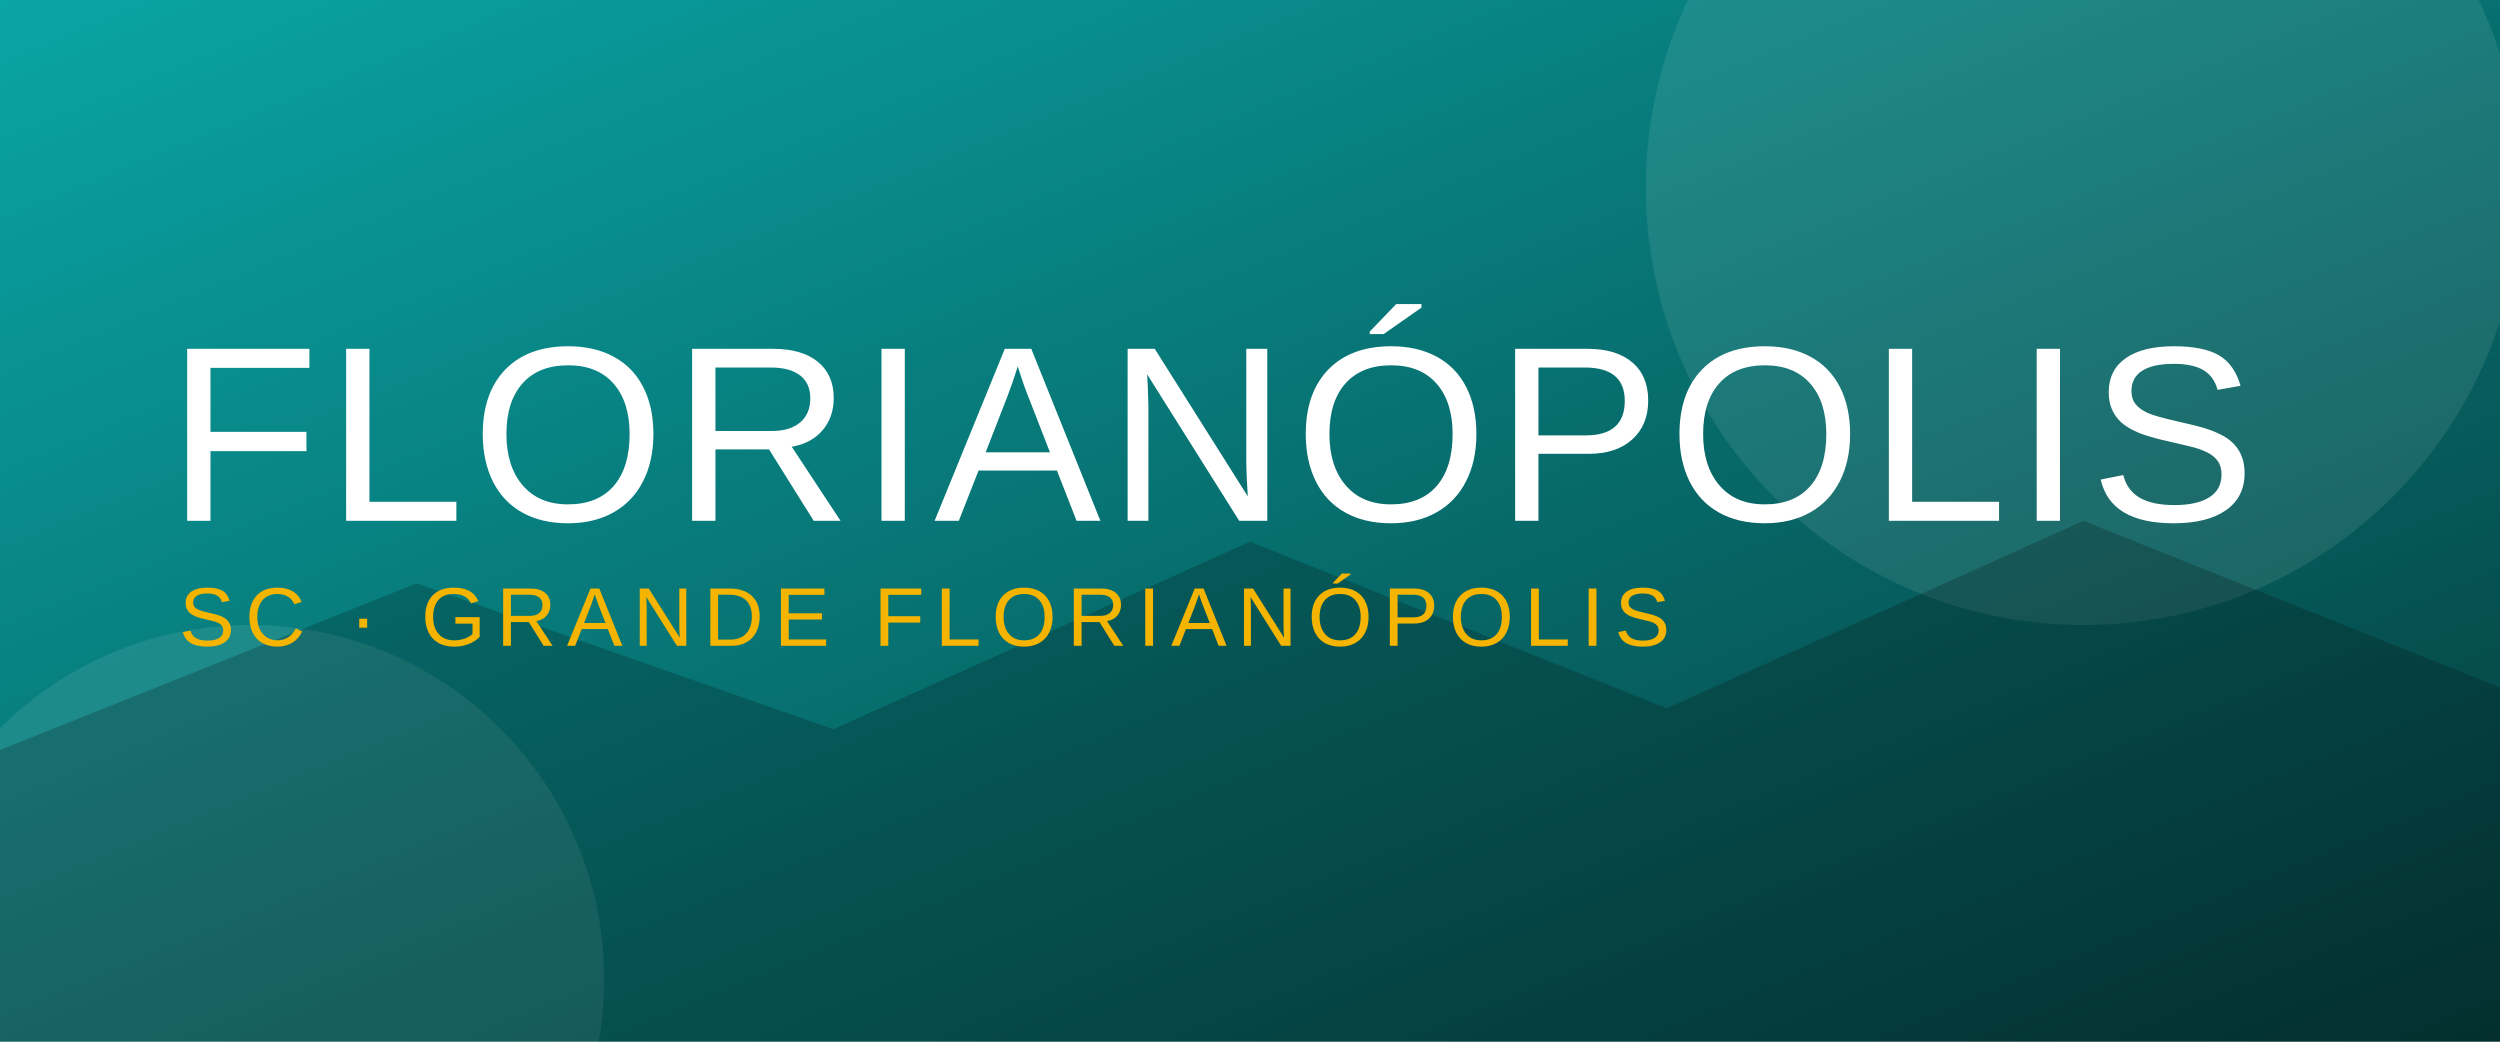
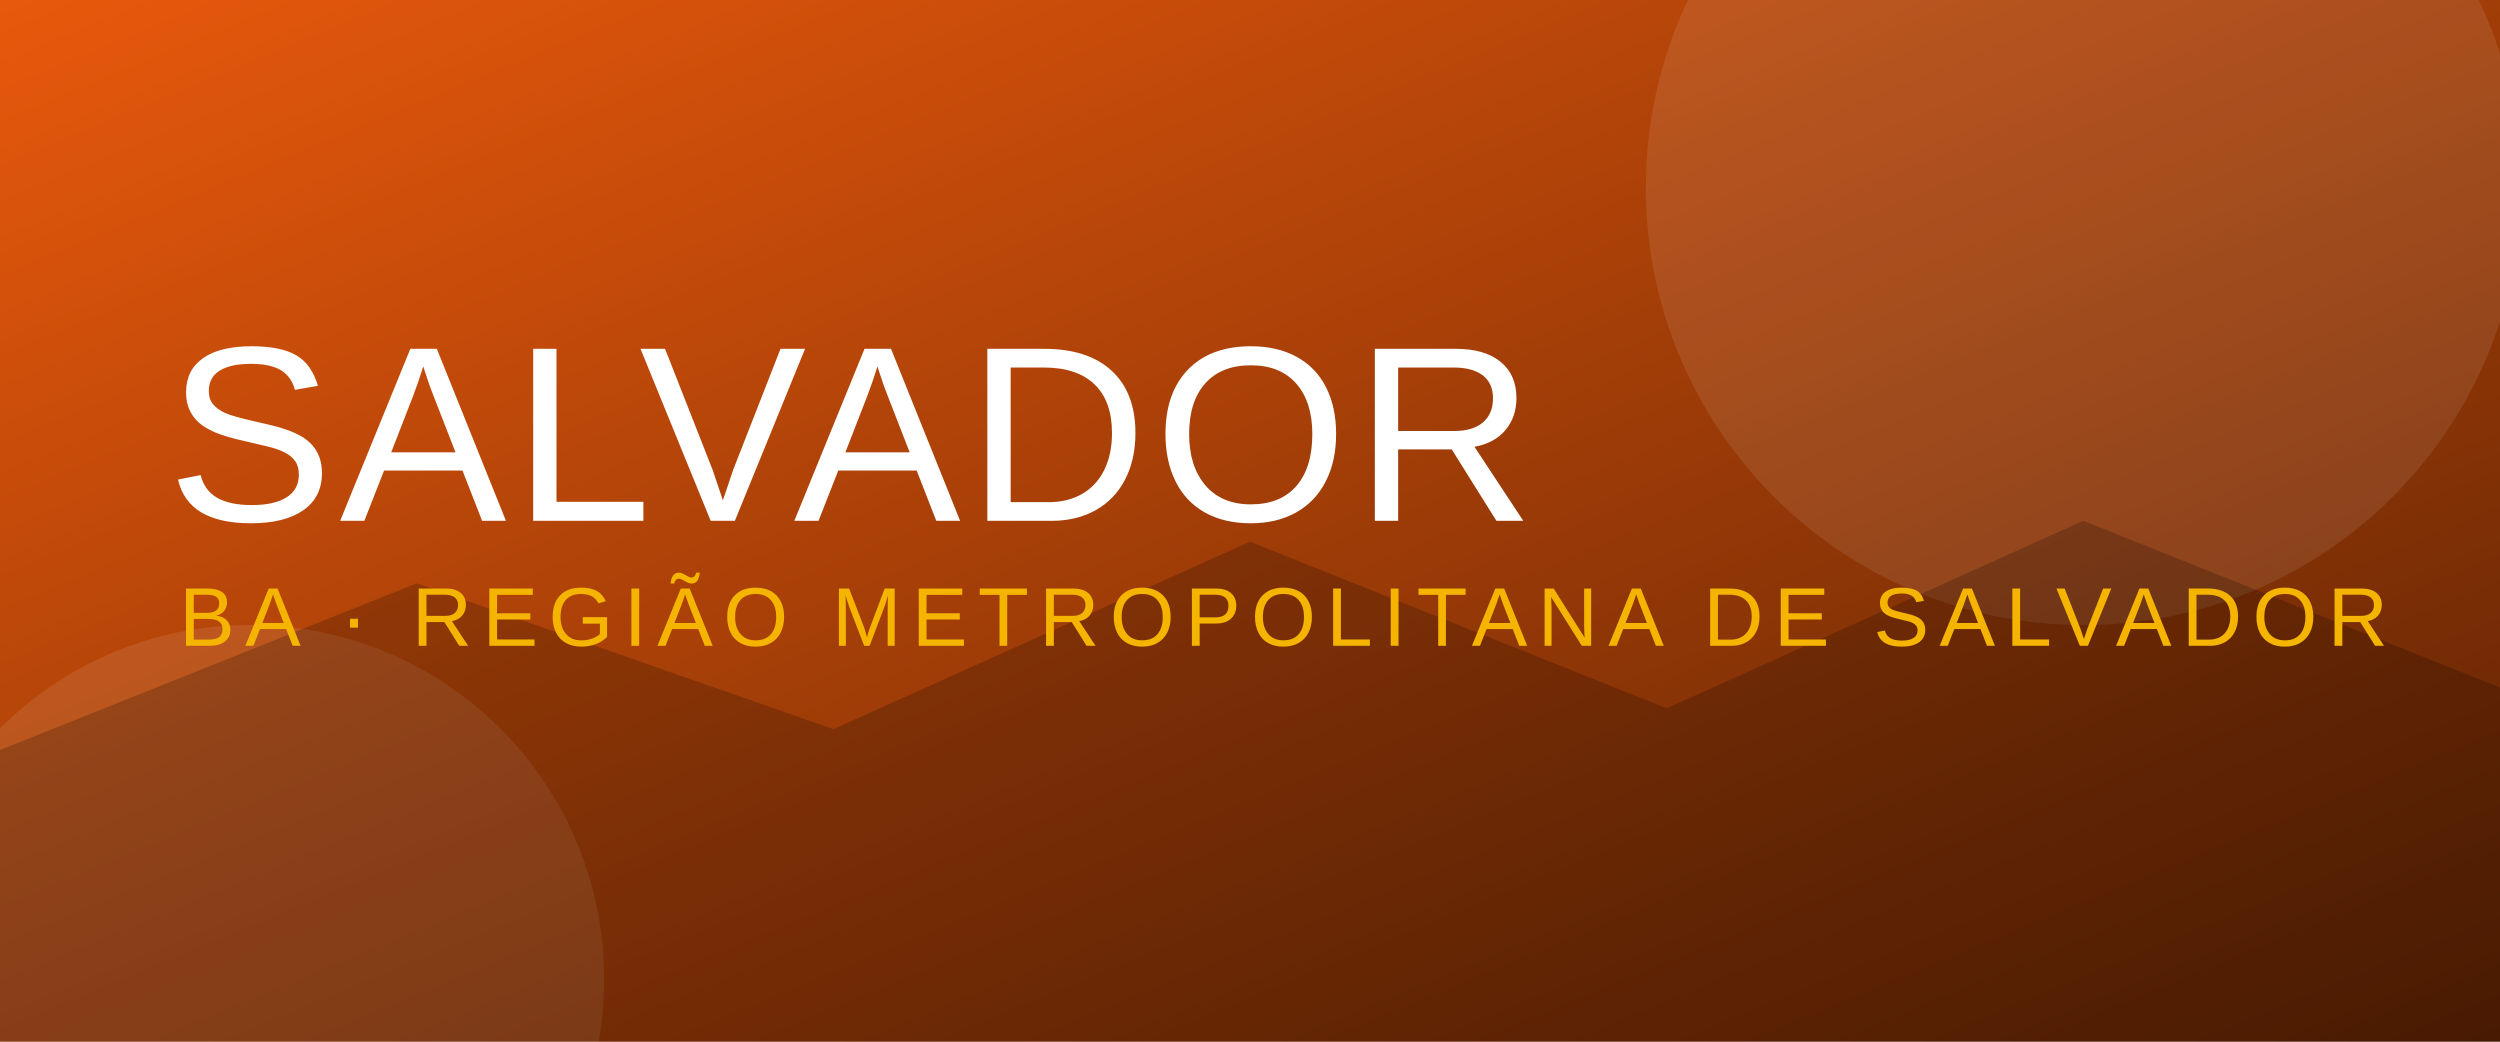
<svg xmlns="http://www.w3.org/2000/svg" width="1200" height="500" viewBox="0 0 1200 500" font-family="Bebas Neue, Arial, sans-serif">
  <defs>
    <linearGradient id="g" x1="0" y1="0" x2="1" y2="1">
-       <stop offset="0" stop-color="#0aa5a5" />
-       <stop offset="1" stop-color="#053a3a" />
+       <stop offset="0" stop-color="#e8590c" />
+       <stop offset="1" stop-color="#5a2103" />
    </linearGradient>
  </defs>
  <rect width="1200" height="500" fill="url(#g)" />
  <g fill="#ffffff" opacity="0.09">
    <circle cx="1000" cy="90" r="210" />
    <circle cx="120" cy="470" r="170" />
  </g>
  <path d="M0 360 L200 280 L400 350 L600 260 L800 340 L1000 250 L1200 330 L1200 500 L0 500 Z" fill="#000" opacity="0.2" />
-   <text x="80" y="250" fill="#fff" font-size="120" letter-spacing="3">FLORIANÓPOLIS</text>
-   <text x="86" y="310" fill="#f4b400" font-size="40" letter-spacing="5">SC · GRANDE FLORIANÓPOLIS</text>
+   <text x="80" y="250" fill="#fff" font-size="120" letter-spacing="3">SALVADOR</text>
+   <text x="86" y="310" fill="#f4b400" font-size="40" letter-spacing="5">BA · REGIÃO METROPOLITANA DE SALVADOR</text>
</svg>
